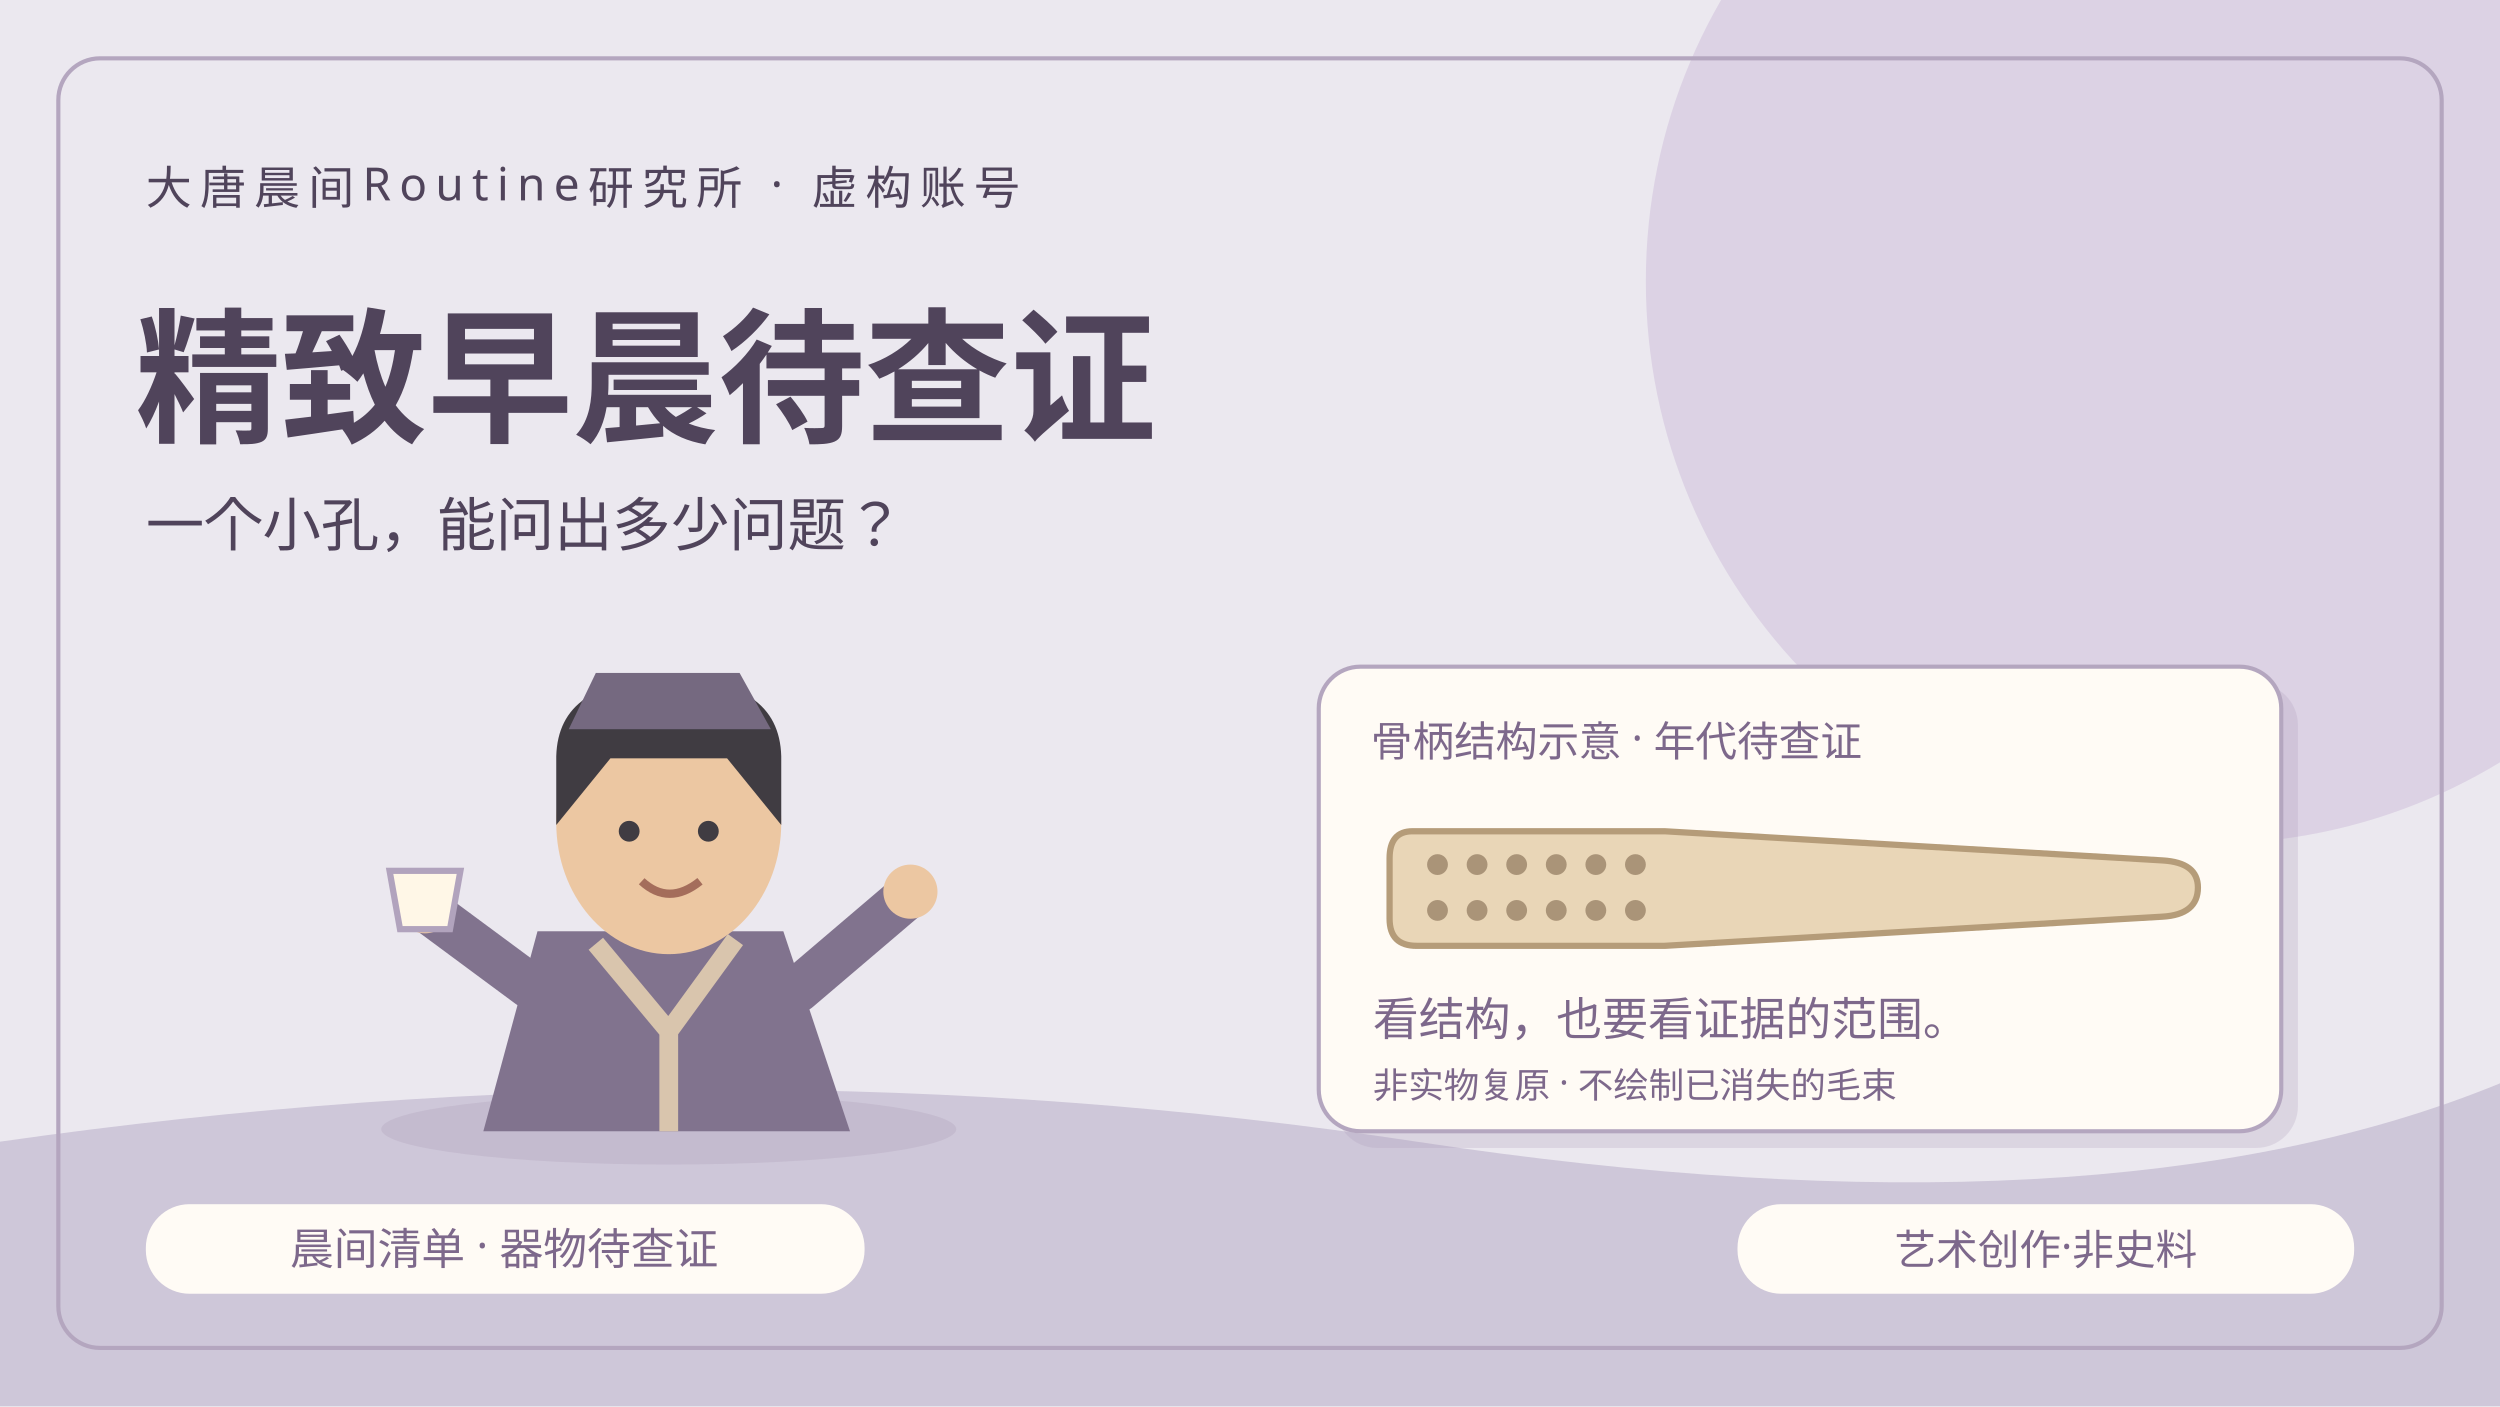
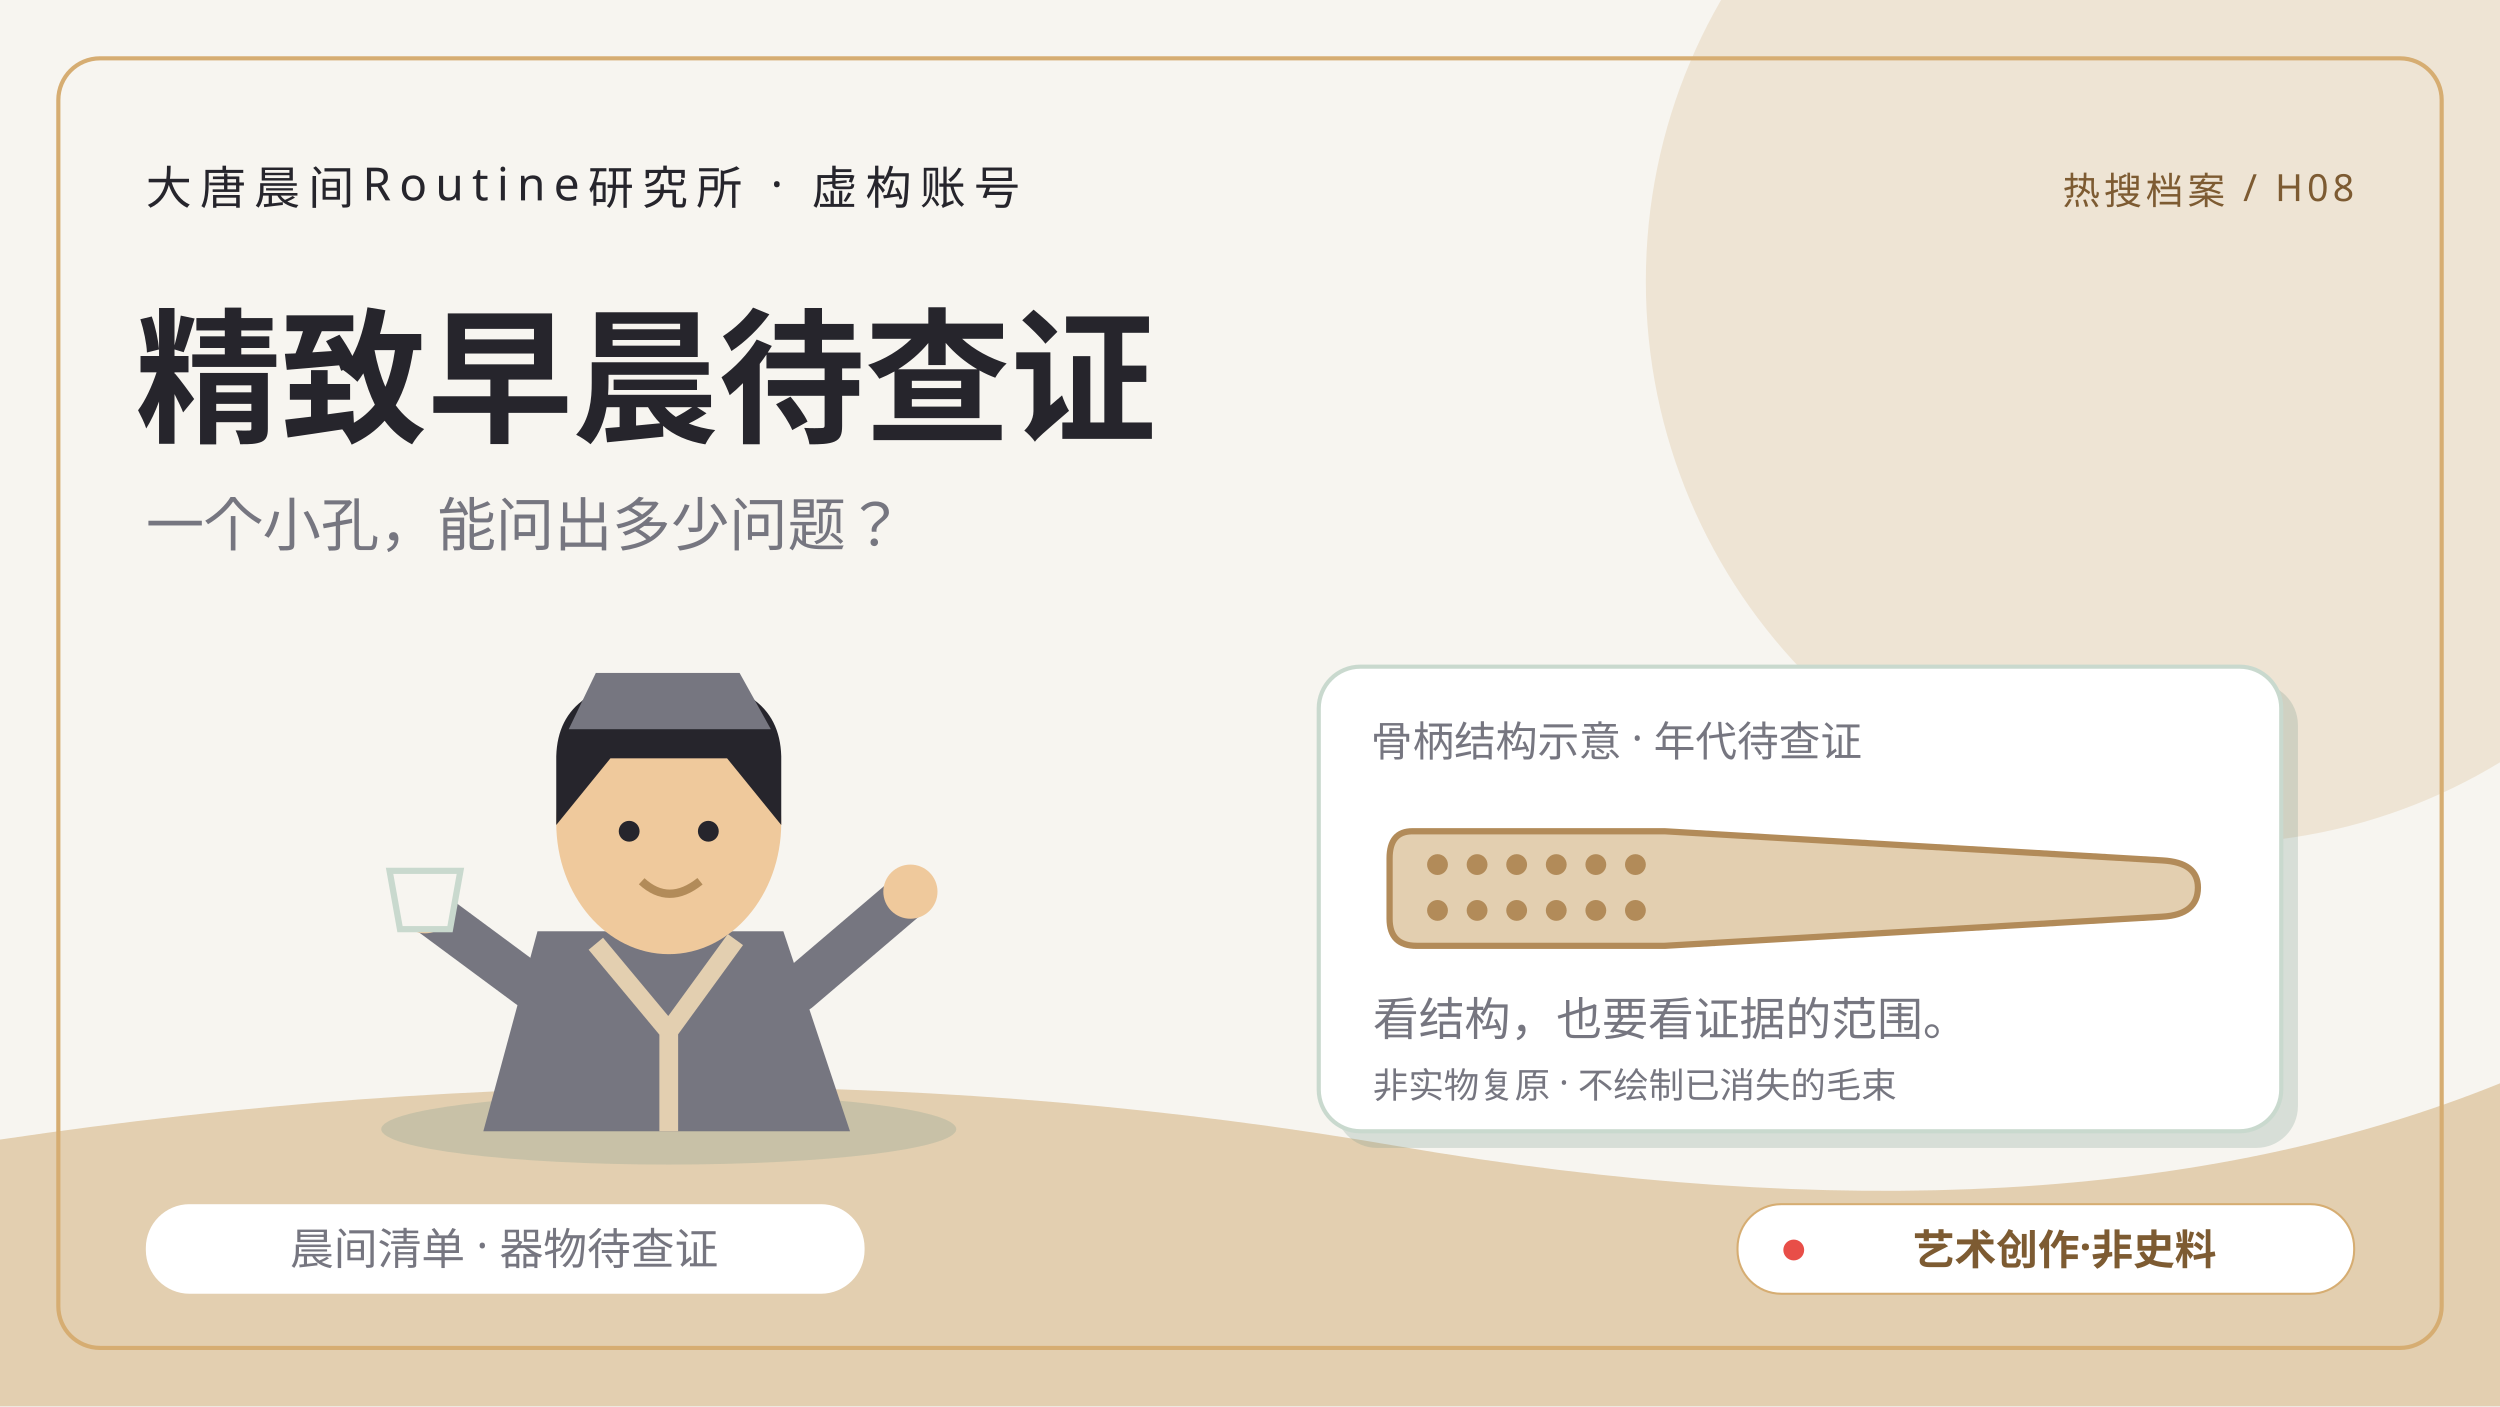
<svg xmlns="http://www.w3.org/2000/svg" width="1200" height="675" viewBox="0 0 1200 675" role="img" aria-labelledby="title desc">
-   <rect width="1200" height="675" fill="#ebe8ef" />
-   <circle cx="1060" cy="135" r="270" fill="#dcd2e4" />
-   <path d="M0 548Q350 498 680 548T1200 520V675H0Z" fill="#cec7d9" />
-   <rect x="28" y="28" width="1144" height="619" rx="20" fill="none" stroke="#b4a6bf" stroke-width="2" />
-   <g font-family="sans-serif" fill="#50445b">
+   <rect width="1200" height="675" fill="#f7f5f0" />
+   <circle cx="1060" cy="135" r="270" fill="#eee4d4" />
+   <path d="M0 547Q350 495 670 550T1200 520V675H0Z" fill="#e3cfb0" />
+   <rect x="28" y="28" width="1144" height="619" rx="20" fill="none" stroke="#d6ad72" stroke-width="2" />
+   <g font-family="sans-serif" fill="#26252c">
    <text x="70" y="98" font-size="22" letter-spacing="4">大唐晨间Routine研究所 · 虚构账号</text>
    <text x="65" y="207" font-size="70" font-weight="800">精致早晨待查证</text>
-     <text x="70" y="262" font-size="28">一个小孔，能问出多少问题？</text>
+     <text x="70" y="262" font-size="28" fill="#767680" letter-spacing="0">一个小孔，能问出多少问题？</text>
  </g>
  <g transform="translate(321 423)">
-     <ellipse cy="119" rx="138" ry="17" fill="#a797b1" opacity=".25" />
-     <path d="M-89 120L-63 24H55L87 120Z" fill="#81738e" />
-     <path d="M-35 30L0 72L32 28M0 72V120" fill="none" stroke="#d9c5ad" stroke-width="9" />
-     <ellipse cy="-28" rx="54" ry="63" fill="#ecc7a2" />
-     <path d="M-54-27V-60Q-53-97 0-97Q53-97 54-60V-27L28-59H-28Z" fill="#403c42" />
-     <path d="M-48-73L-35-100H34L49-73Z" fill="#756980" />
-     <circle cx="-19" cy="-24" r="5" fill="#403c42" />
-     <circle cx="19" cy="-24" r="5" fill="#403c42" />
-     <path d="M-13 0Q0 12 15 0" fill="none" stroke="#a46d5b" stroke-width="4" />
-     <path d="M-67 50L-117 13M62 52L116 6" stroke="#81738e" stroke-width="22" stroke-linecap="round" />
-     <circle cx="-117" cy="12" r="13" fill="#ecc7a2" />
-     <circle cx="116" cy="5" r="13" fill="#ecc7a2" />
-     <path d="M-134-5H-100L-105 23H-129Z" fill="#fff7e7" stroke="#b1a3bd" stroke-width="3" />
+     <ellipse cy="119" rx="138" ry="17" fill="#77998a" opacity=".25" />
+     <path d="M-89 120L-63 24H55L87 120Z" fill="#767680" />
+     <path d="M-35 30L0 72L32 28M0 72V120" fill="none" stroke="#e3cfb0" stroke-width="9" />
+     <ellipse cy="-28" rx="54" ry="63" fill="#efc99c" />
+     <path d="M-54-27V-60Q-53-97 0-97Q53-97 54-60V-27L28-59H-28Z" fill="#26252c" />
+     <path d="M-48-73L-35-100H34L49-73Z" fill="#767680" />
+     <circle cx="-19" cy="-24" r="5" fill="#26252c" />
+     <circle cx="19" cy="-24" r="5" fill="#26252c" />
+     <path d="M-13 0Q0 12 15 0" fill="none" stroke="#b28b59" stroke-width="4" />
+     <path d="M-67 50L-117 13M62 52L116 6" stroke="#767680" stroke-width="22" stroke-linecap="round" />
+     <circle cx="-117" cy="12" r="13" fill="#efc99c" />
+     <circle cx="116" cy="5" r="13" fill="#efc99c" />
+     <path d="M-134-5H-100L-105 23H-129Z" fill="#f7f5f0" stroke="#c9d9ce" stroke-width="3" />
  </g>
  <g transform="translate(633 320)" font-family="sans-serif">
-     <rect x="8" y="8" width="462" height="223" rx="20" fill="#ac9bb9" opacity=".25" />
-     <rect width="462" height="223" rx="20" fill="#fffbf5" stroke="#b4a6bf" stroke-width="2" />
-     <text x="25" y="43" font-size="20" fill="#7d688b">骨柄结构示意 · 年代待查证</text>
-     <path d="M45 79Q34 79 34 92V121Q34 134 47 134H166L405 120Q422 119 422 106Q422 94 405 93L166 79Z" fill="#e9d6b7" stroke="#b59c79" stroke-width="3" />
-     <g fill="#aa9478">
+     <rect x="8" y="8" width="462" height="223" rx="20" fill="#77998a" opacity=".25" />
+     <rect width="462" height="223" rx="20" fill="#ffffff" stroke="#c9d9ce" stroke-width="2" />
+     <text x="25" y="43" font-size="20" fill="#767680">骨柄结构示意 · 年代待查证</text>
+     <path d="M45 79Q34 79 34 92V121Q34 134 47 134H166L405 120Q422 119 422 106Q422 94 405 93L166 79Z" fill="#e3cfb0" stroke="#b28b59" stroke-width="3" />
+     <g fill="#b28b59">
      <circle cx="57" cy="95" r="5" />
      <circle cx="76" cy="95" r="5" />
      <circle cx="95" cy="95" r="5" />
      <circle cx="114" cy="95" r="5" />
      <circle cx="133" cy="95" r="5" />
      <circle cx="152" cy="95" r="5" />
      <circle cx="57" cy="117" r="5" />
      <circle cx="76" cy="117" r="5" />
      <circle cx="95" cy="117" r="5" />
      <circle cx="114" cy="117" r="5" />
      <circle cx="133" cy="117" r="5" />
      <circle cx="152" cy="117" r="5" />
    </g>
-     <text x="26" y="177" font-size="22" fill="#7d688b">看结构，也要看证据的范围。</text>
-     <text x="26" y="207" font-size="17" fill="#7d688b">非实物复原 · 不绘制已消失的毛束</text>
+     <text x="26" y="177" font-size="22" fill="#767680">看结构，也要看证据的范围。</text>
+     <text x="26" y="207" font-size="17" fill="#767680">非实物复原 · 不绘制已消失的毛束</text>
  </g>
-   <rect x="70" y="578" width="345" height="43" rx="21" fill="#fffbf5" />
-   <text x="242" y="607" text-anchor="middle" font-family="sans-serif" font-size="21" fill="#7d688b">晨间清单 · 器物待查证</text>
-   <rect x="834" y="578" width="296" height="43" rx="21" fill="#fffbf5" />
-   <text x="982" y="607" text-anchor="middle" font-family="sans-serif" font-size="20" fill="#7d688b">艺术创作·非史料</text>
+   <rect x="70" y="578" width="345" height="43" rx="21" fill="#ffffff" />
+   <text x="242" y="607" text-anchor="middle" font-family="sans-serif" font-size="21" fill="#767680">晨间清单 · 器物待查证</text>
+   <text x="1130" y="98" text-anchor="end" font-family="sans-serif" font-size="18" letter-spacing="2" fill="#7d5b32">热搜档案 / H08</text>
+   <rect x="834" y="578" width="296" height="43" rx="21" fill="#ffffff" stroke="#d6ad72" />
+   <circle cx="861" cy="600" r="5" fill="#e84e48" />
+   <text x="991" y="607" text-anchor="middle" font-family="sans-serif" font-size="20" font-weight="600" fill="#7d5b32">艺术创作·非史料</text>
</svg>
